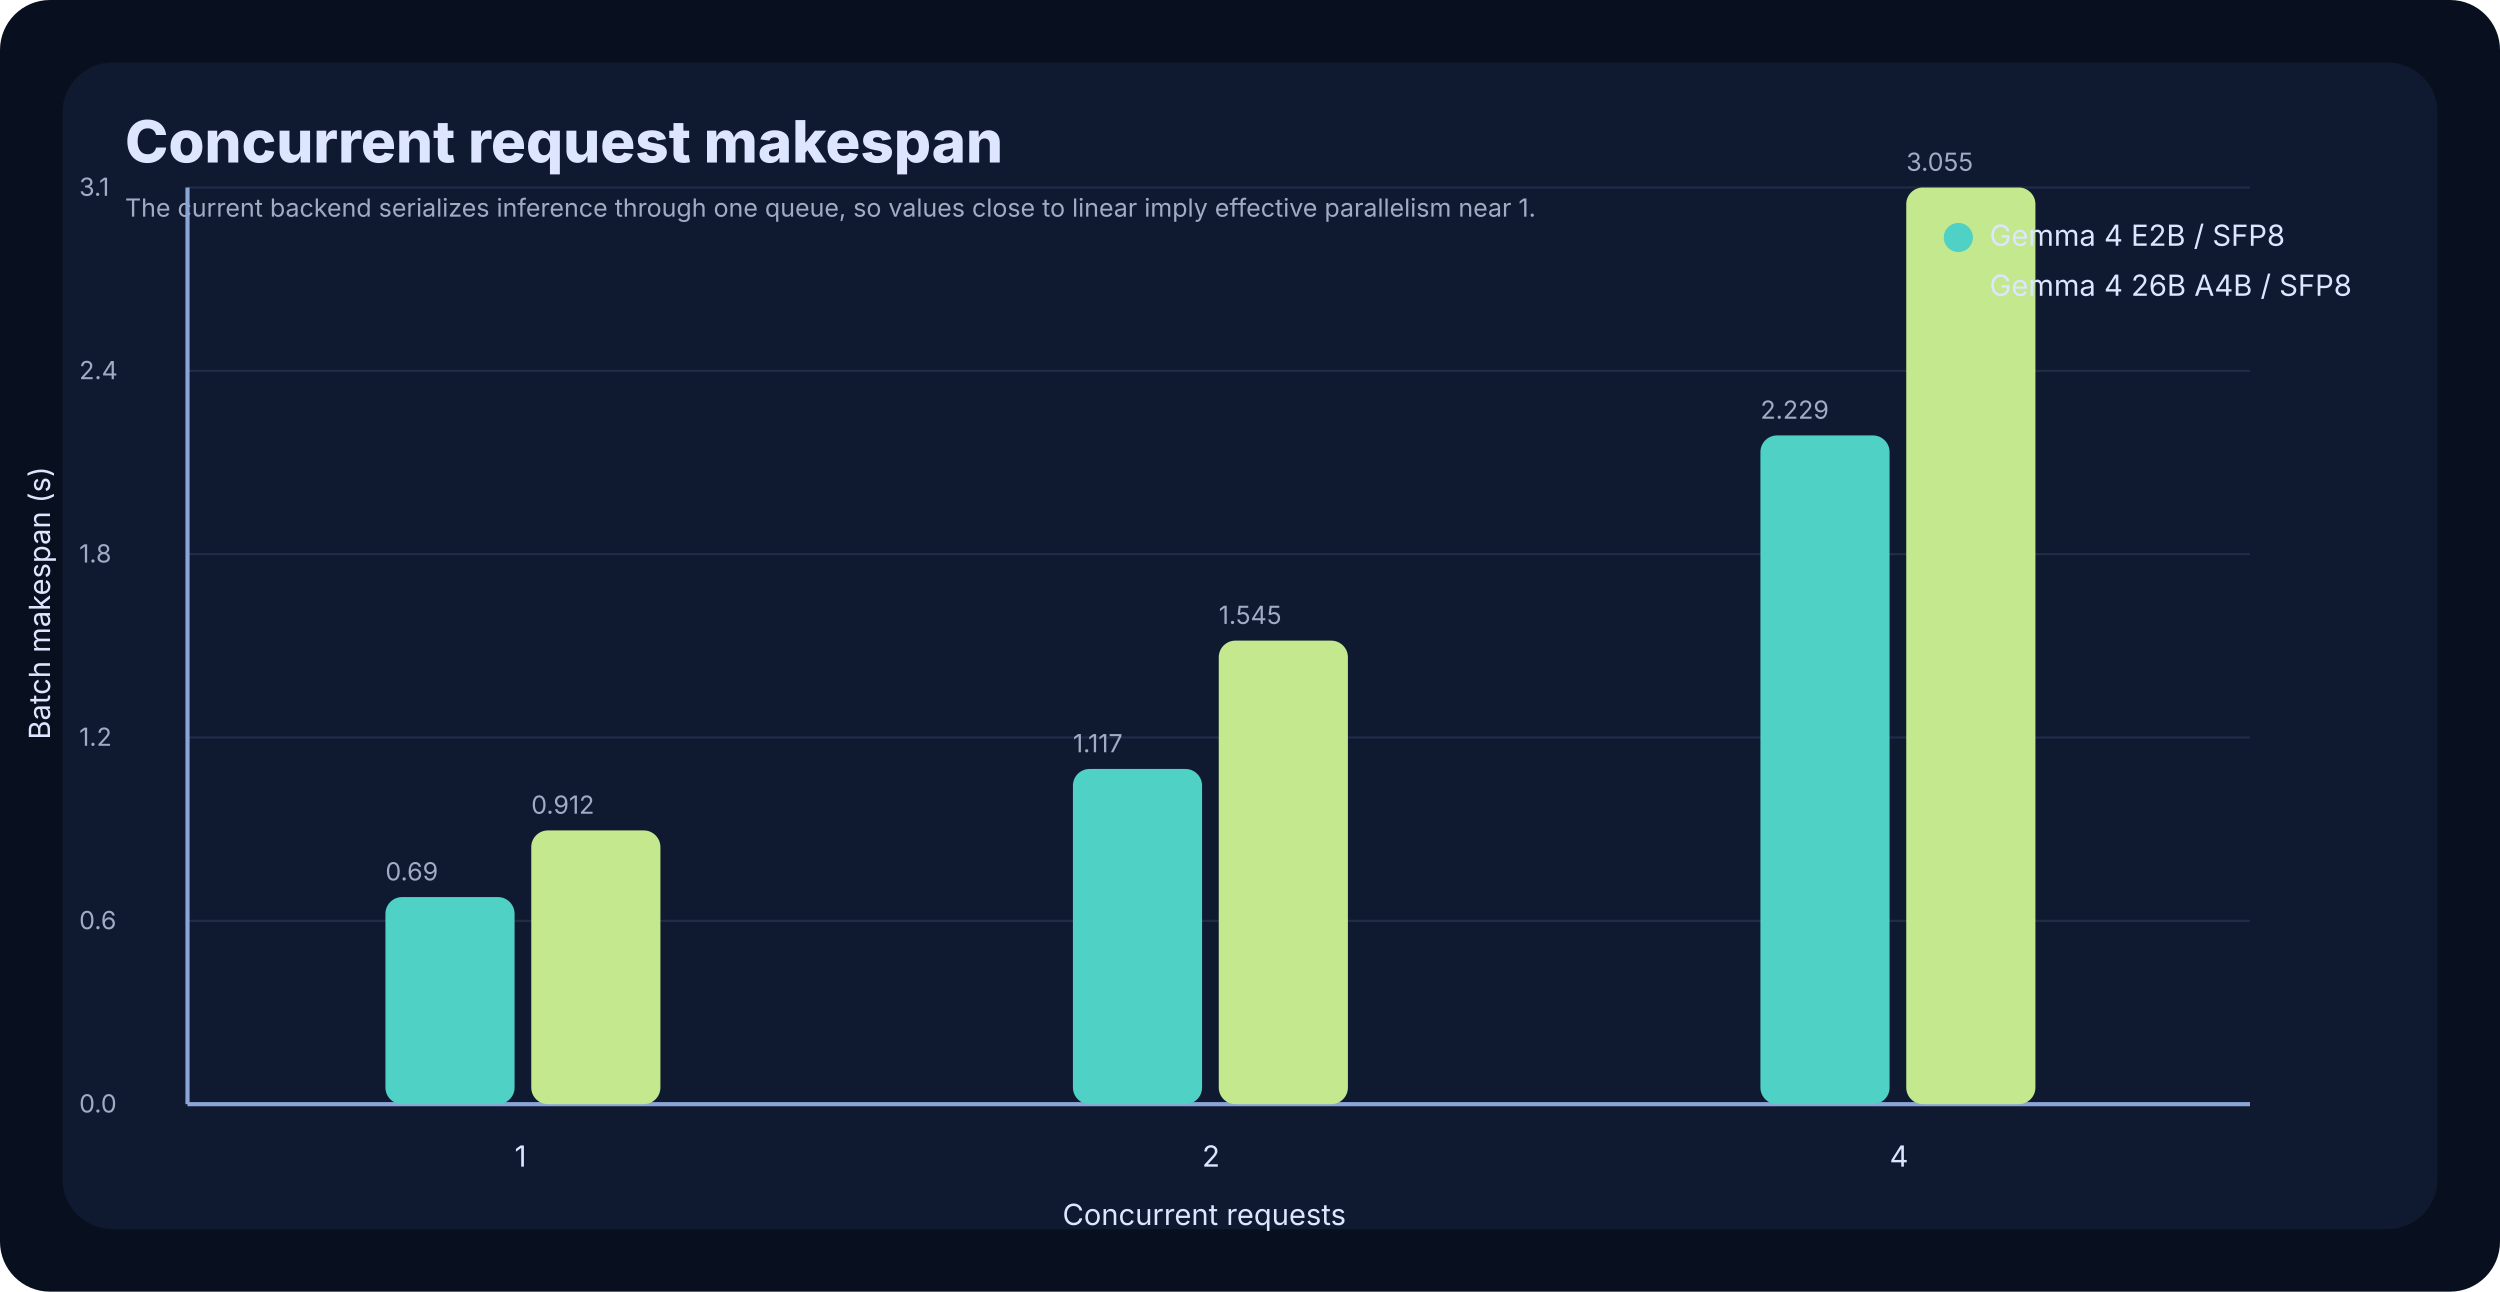
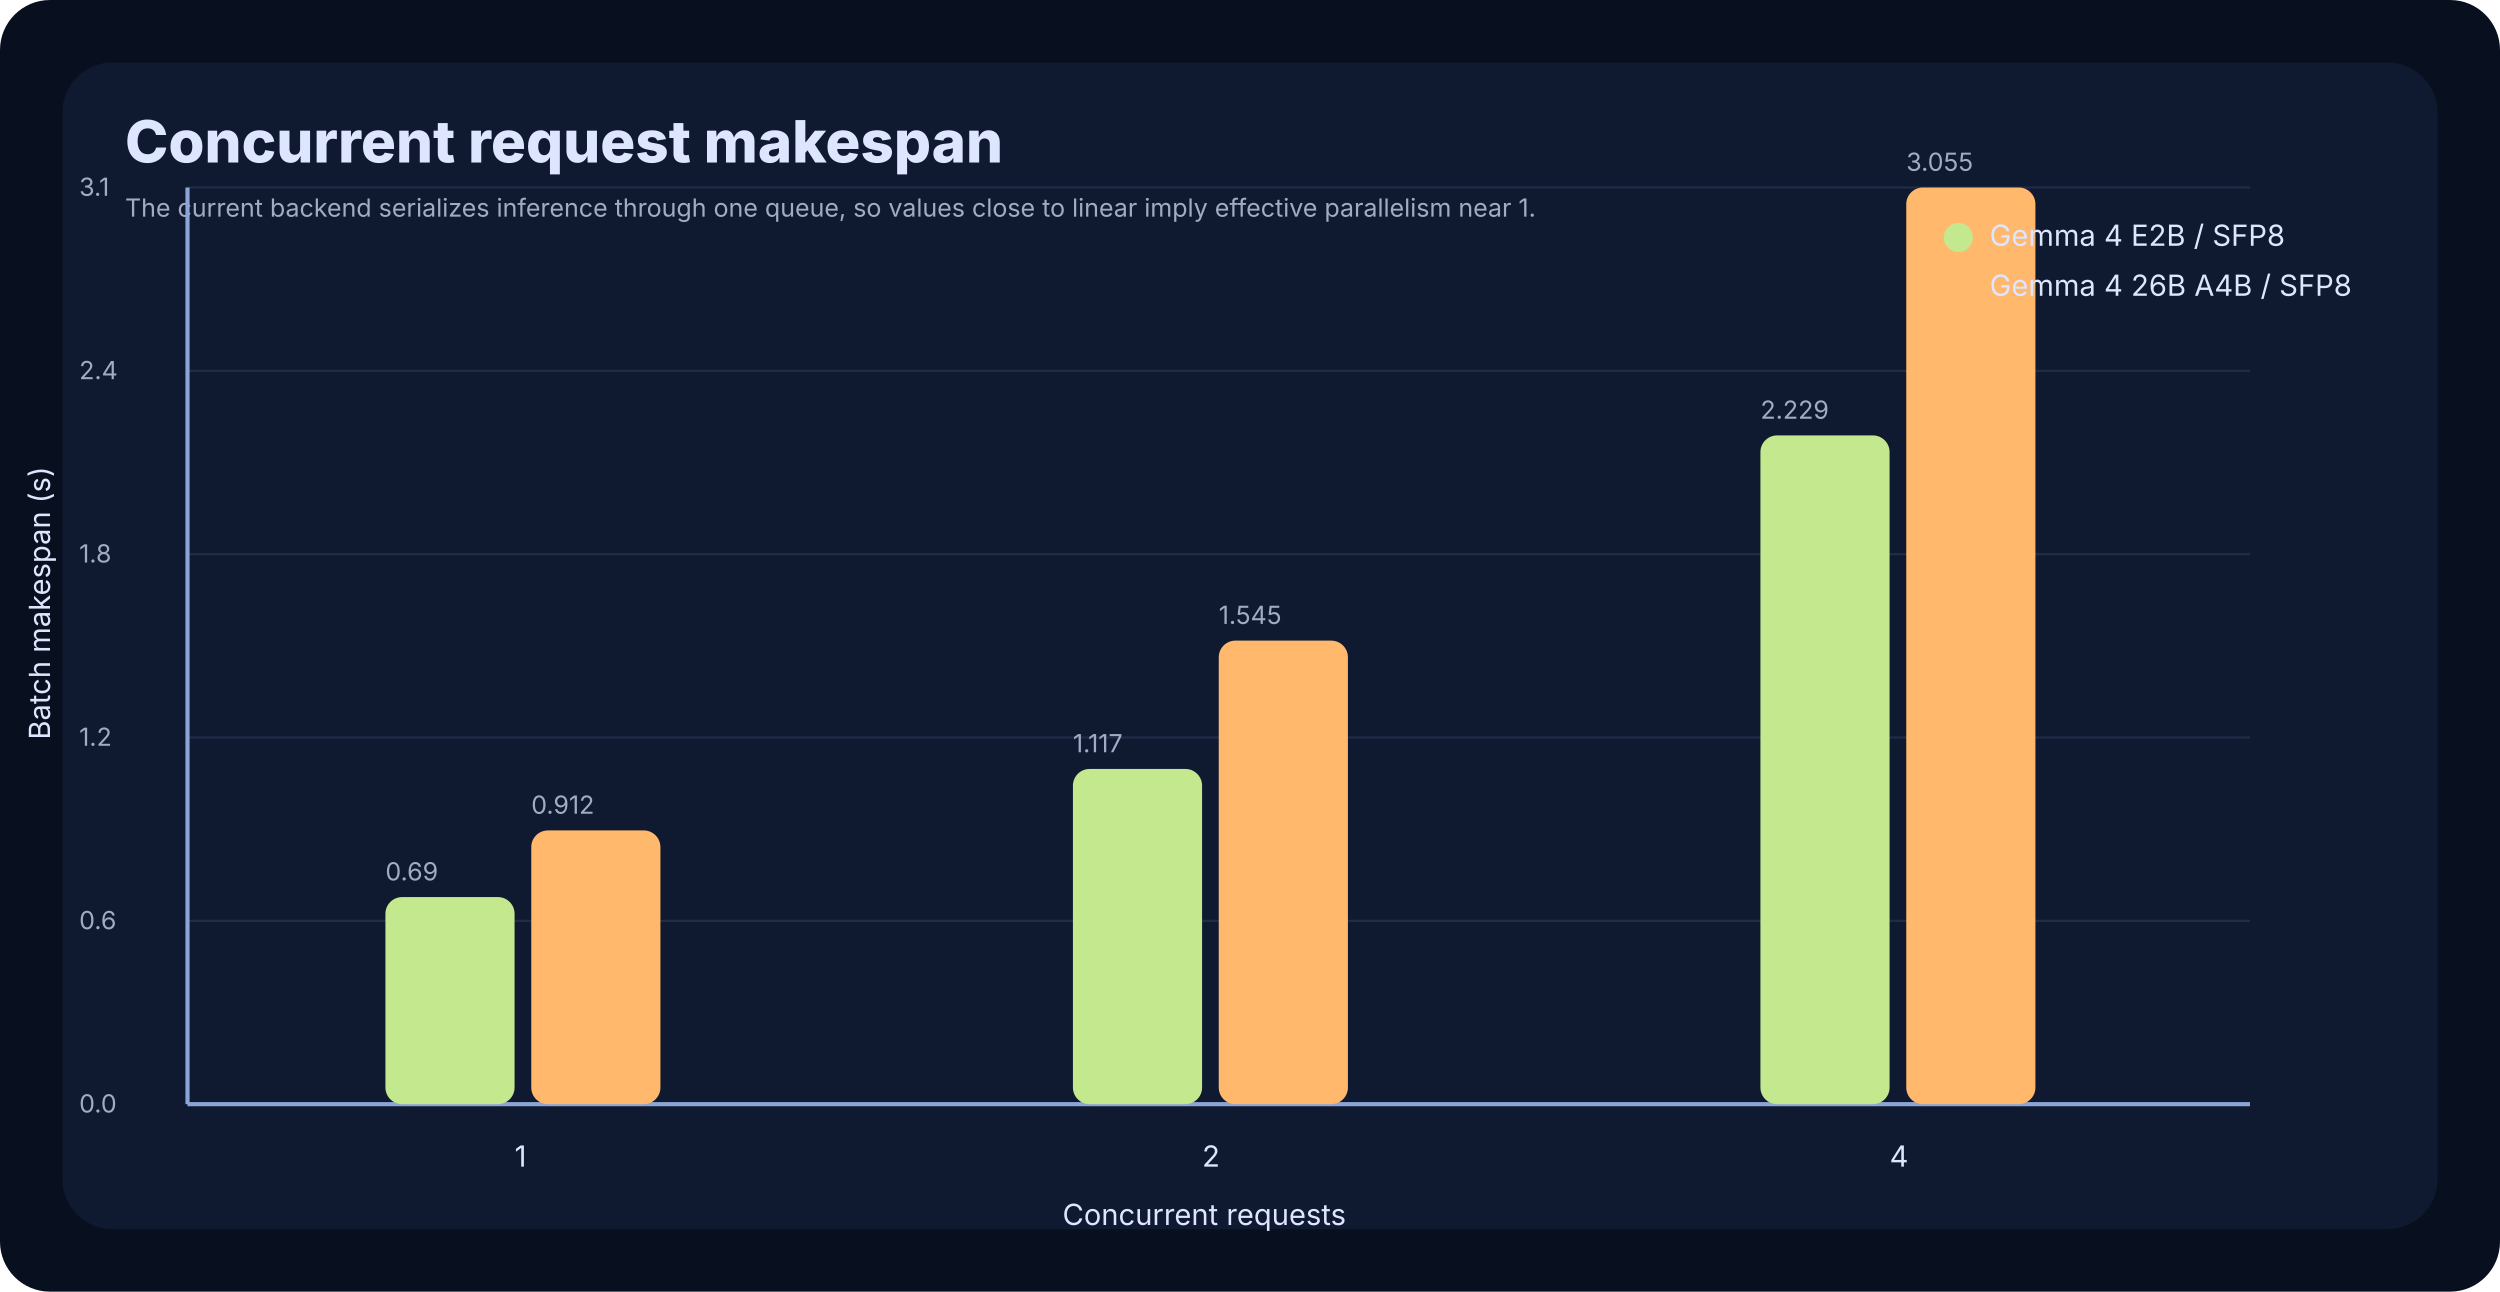
<svg xmlns="http://www.w3.org/2000/svg" viewBox="0 0 1200 620" width="1200" height="620">
  <style>.bg{fill:#08101f}.panel{fill:#0f1930}.grid{stroke:#2b3550;stroke-width:1;opacity:.7}.axis{stroke:#8aa5d6;stroke-width:2}.title{fill:#dee5ff;font:800 28px Manrope,Inter,Arial,sans-serif}.text{fill:#dee5ff;font:14px Inter,Arial,sans-serif}.muted{fill:#a3aac4;font:12px Inter,Arial,sans-serif}</style>
  <rect class="bg" x="0" y="0" width="1200" height="620" rx="24" />
  <rect class="panel" x="30" y="30" width="1140" height="560" rx="24" />
  <text class="title" x="60" y="78">Concurrent request makespan</text>
  <text class="muted" x="60" y="104">The current backend serializes inference through one queue, so values close to linear imply effective parallelism near 1.</text>
  <line class="grid" x1="90" y1="90.0" x2="1080" y2="90.0" />
  <text class="muted" x="38" y="94.0">3.1</text>
  <line class="grid" x1="90" y1="178.0" x2="1080" y2="178.0" />
  <text class="muted" x="38" y="182.0">2.4</text>
  <line class="grid" x1="90" y1="266.0" x2="1080" y2="266.0" />
  <text class="muted" x="38" y="270.0">1.8</text>
  <line class="grid" x1="90" y1="354.0" x2="1080" y2="354.0" />
  <text class="muted" x="38" y="358.0">1.2</text>
  <line class="grid" x1="90" y1="442.0" x2="1080" y2="442.0" />
  <text class="muted" x="38" y="446.0">0.6</text>
  <line class="grid" x1="90" y1="530.0" x2="1080" y2="530.0" />
  <text class="muted" x="38" y="534.0">0.0</text>
  <line class="axis" x1="90" y1="530" x2="1080" y2="530" />
  <line class="axis" x1="90" y1="90" x2="90" y2="530" />
  <text class="text" x="247.0" y="560">1</text>
-   <rect x="185.0" y="430.6" width="62.0" height="99.4" fill="#4fd1c5" rx="8" />
+   <rect x="185.0" y="430.6" width="62.0" height="99.4" fill="#c3e88d" rx="8" />
  <text class="muted" x="185.0" y="422.6">0.69</text>
-   <rect x="255.0" y="398.6" width="62.0" height="131.4" fill="#c3e88d" rx="8" />
+   <rect x="255.0" y="398.6" width="62.0" height="131.4" fill="#ffb86c" rx="8" />
  <text class="muted" x="255.0" y="390.6">0.912</text>
  <text class="text" x="577.0" y="560">2</text>
-   <rect x="515.0" y="369.1" width="62.0" height="160.9" fill="#4fd1c5" rx="8" />
+   <rect x="515.0" y="369.1" width="62.0" height="160.9" fill="#c3e88d" rx="8" />
  <text class="muted" x="515.0" y="361.1">1.117</text>
-   <rect x="585.0" y="307.5" width="62.0" height="222.5" fill="#c3e88d" rx="8" />
+   <rect x="585.0" y="307.5" width="62.0" height="222.5" fill="#ffb86c" rx="8" />
  <text class="muted" x="585.0" y="299.5">1.545</text>
  <text class="text" x="907.0" y="560">4</text>
-   <rect x="845.0" y="209.0" width="62.0" height="321.0" fill="#4fd1c5" rx="8" />
+   <rect x="845.0" y="209.0" width="62.0" height="321.0" fill="#c3e88d" rx="8" />
  <text class="muted" x="845.0" y="201.0">2.229</text>
-   <rect x="915.0" y="90.0" width="62.0" height="440.0" fill="#c3e88d" rx="8" />
+   <rect x="915.0" y="90.0" width="62.0" height="440.0" fill="#ffb86c" rx="8" />
  <text class="muted" x="915.0" y="82.0">3.055</text>
  <text class="text" x="510.0" y="588">Concurrent requests</text>
  <text class="text" transform="translate(24,355.0) rotate(-90)">Batch makespan (s)</text>
-   <circle cx="940" cy="114" r="7" fill="#4fd1c5" />
+   <circle cx="940" cy="114" r="7" fill="#c3e88d" />
  <text class="text" x="955" y="118">Gemma 4 E2B / SFP8</text>
-   <circle cx="940" cy="138" r="7" fill="#c3e88d" />
+   <circle cx="940" cy="138" r="7" fill="#ffb86c" />
  <text class="text" x="955" y="142">Gemma 4 26B A4B / SFP8</text>
</svg>
